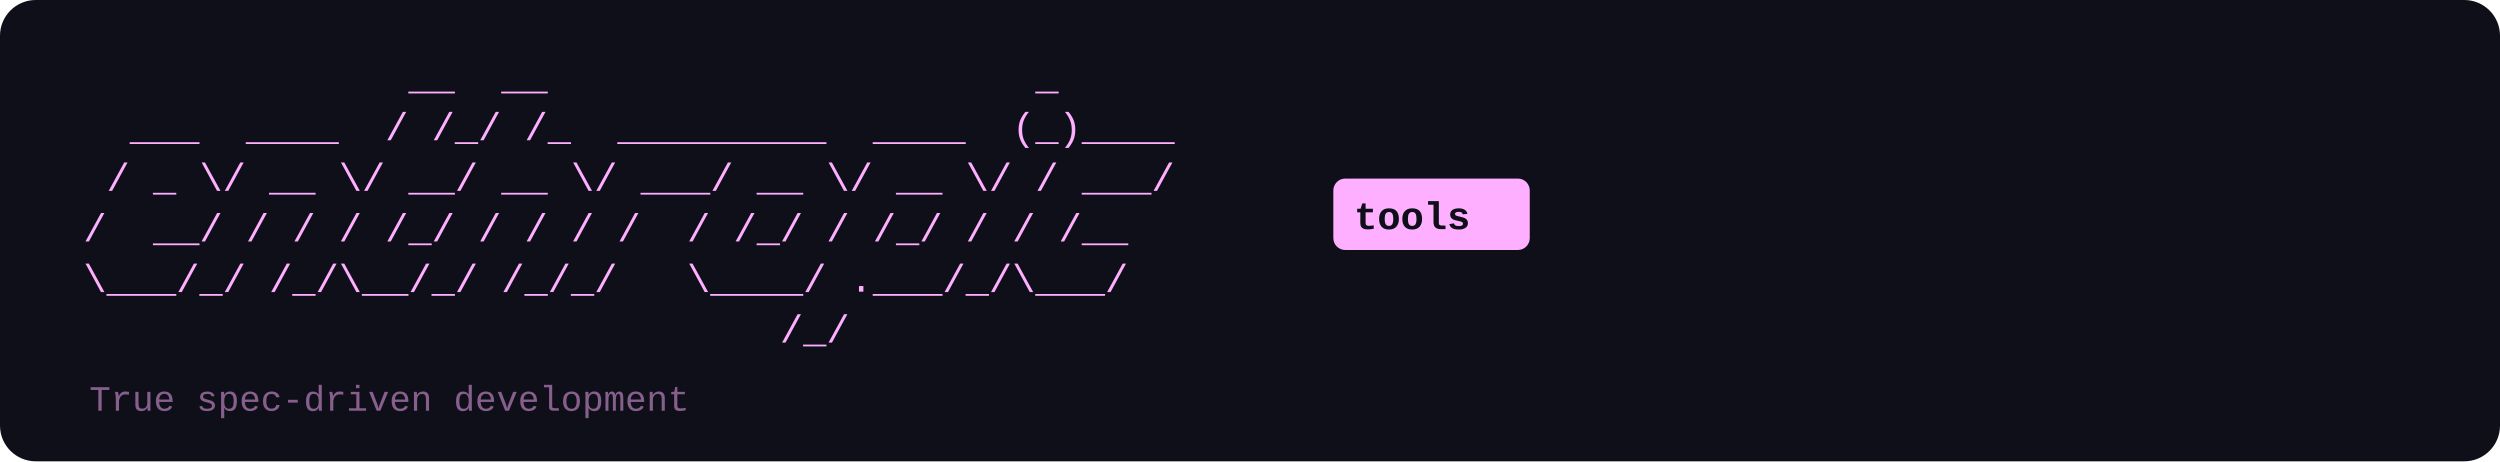
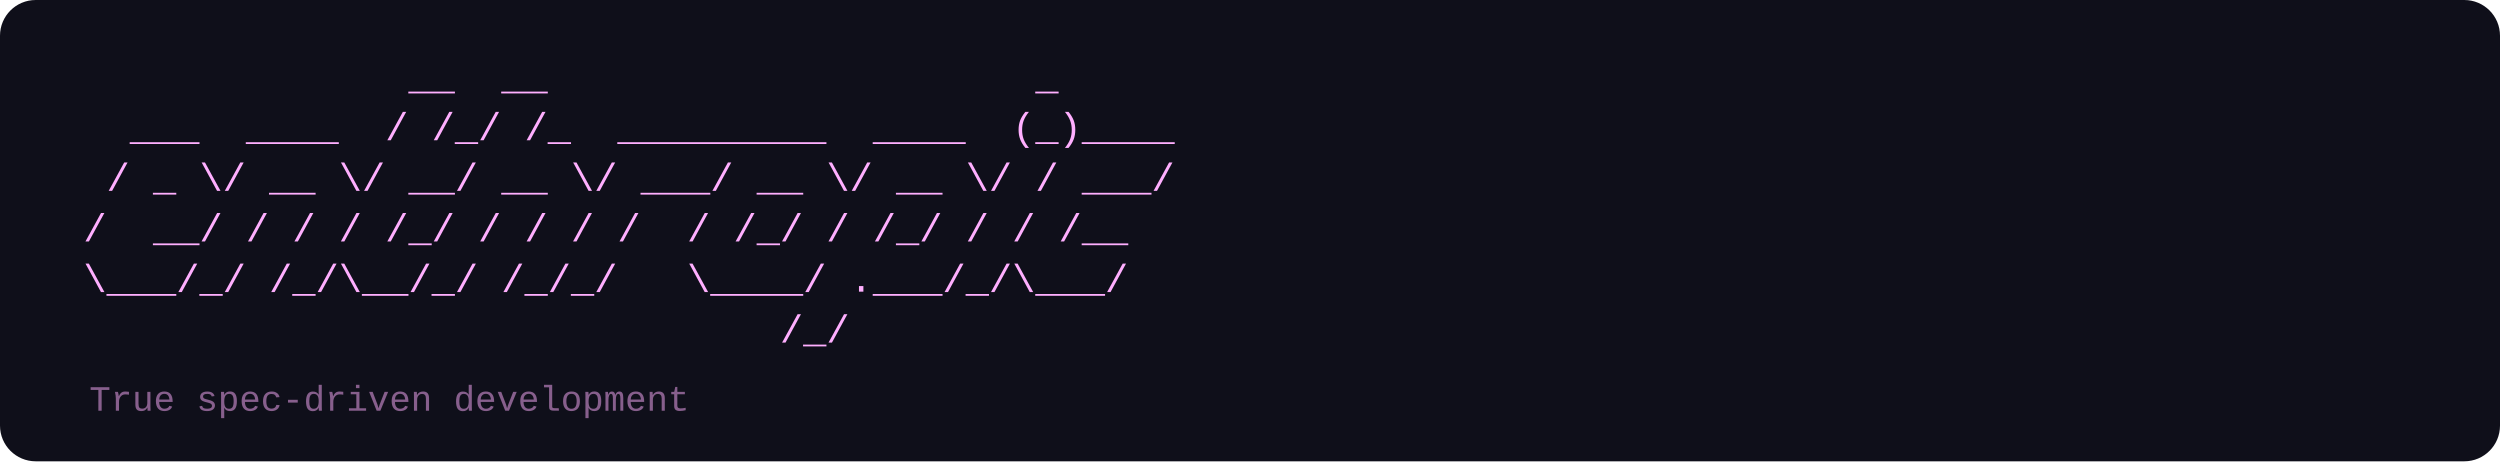
<svg xmlns="http://www.w3.org/2000/svg" width="840" height="155" viewBox="0 0 840 155">
  <rect width="840" height="155" fill="#0f0f1a" rx="12" />
  <text font-family="'Courier New', 'Lucida Console', monospace" font-size="13" fill="#ffafff" xml:space="preserve">
    <tspan x="28" y="30">              __  __                     _     </tspan>
    <tspan x="28" dy="17">  ___  ____  / /_/ /_  _________  ____  (_)____</tspan>
    <tspan x="28" dy="17"> / _ \/ __ \/ __/ __ \/ ___/ __ \/ __ \/ / ___/</tspan>
    <tspan x="28" dy="17">/  __/ / / / /_/ / / / /  / /_/ / /_/ / / /__  </tspan>
    <tspan x="28" dy="17">\___/_/ /_/\__/_/ /_/_/   \____/ .___/_/\___/  </tspan>
    <tspan x="28" dy="17">                              /_/              </tspan>
  </text>
-   <rect x="448" y="60" width="66" height="24" fill="#ffafff" rx="4" />
-   <text x="455" y="77" font-family="'Courier New', 'Lucida Console', monospace" font-size="13" fill="#0f0f1a" font-weight="bold">tools</text>
  <text x="30" y="138" font-family="'Courier New', monospace" font-size="12" fill="#ffafff" opacity="0.5">True spec-driven development</text>
</svg>
